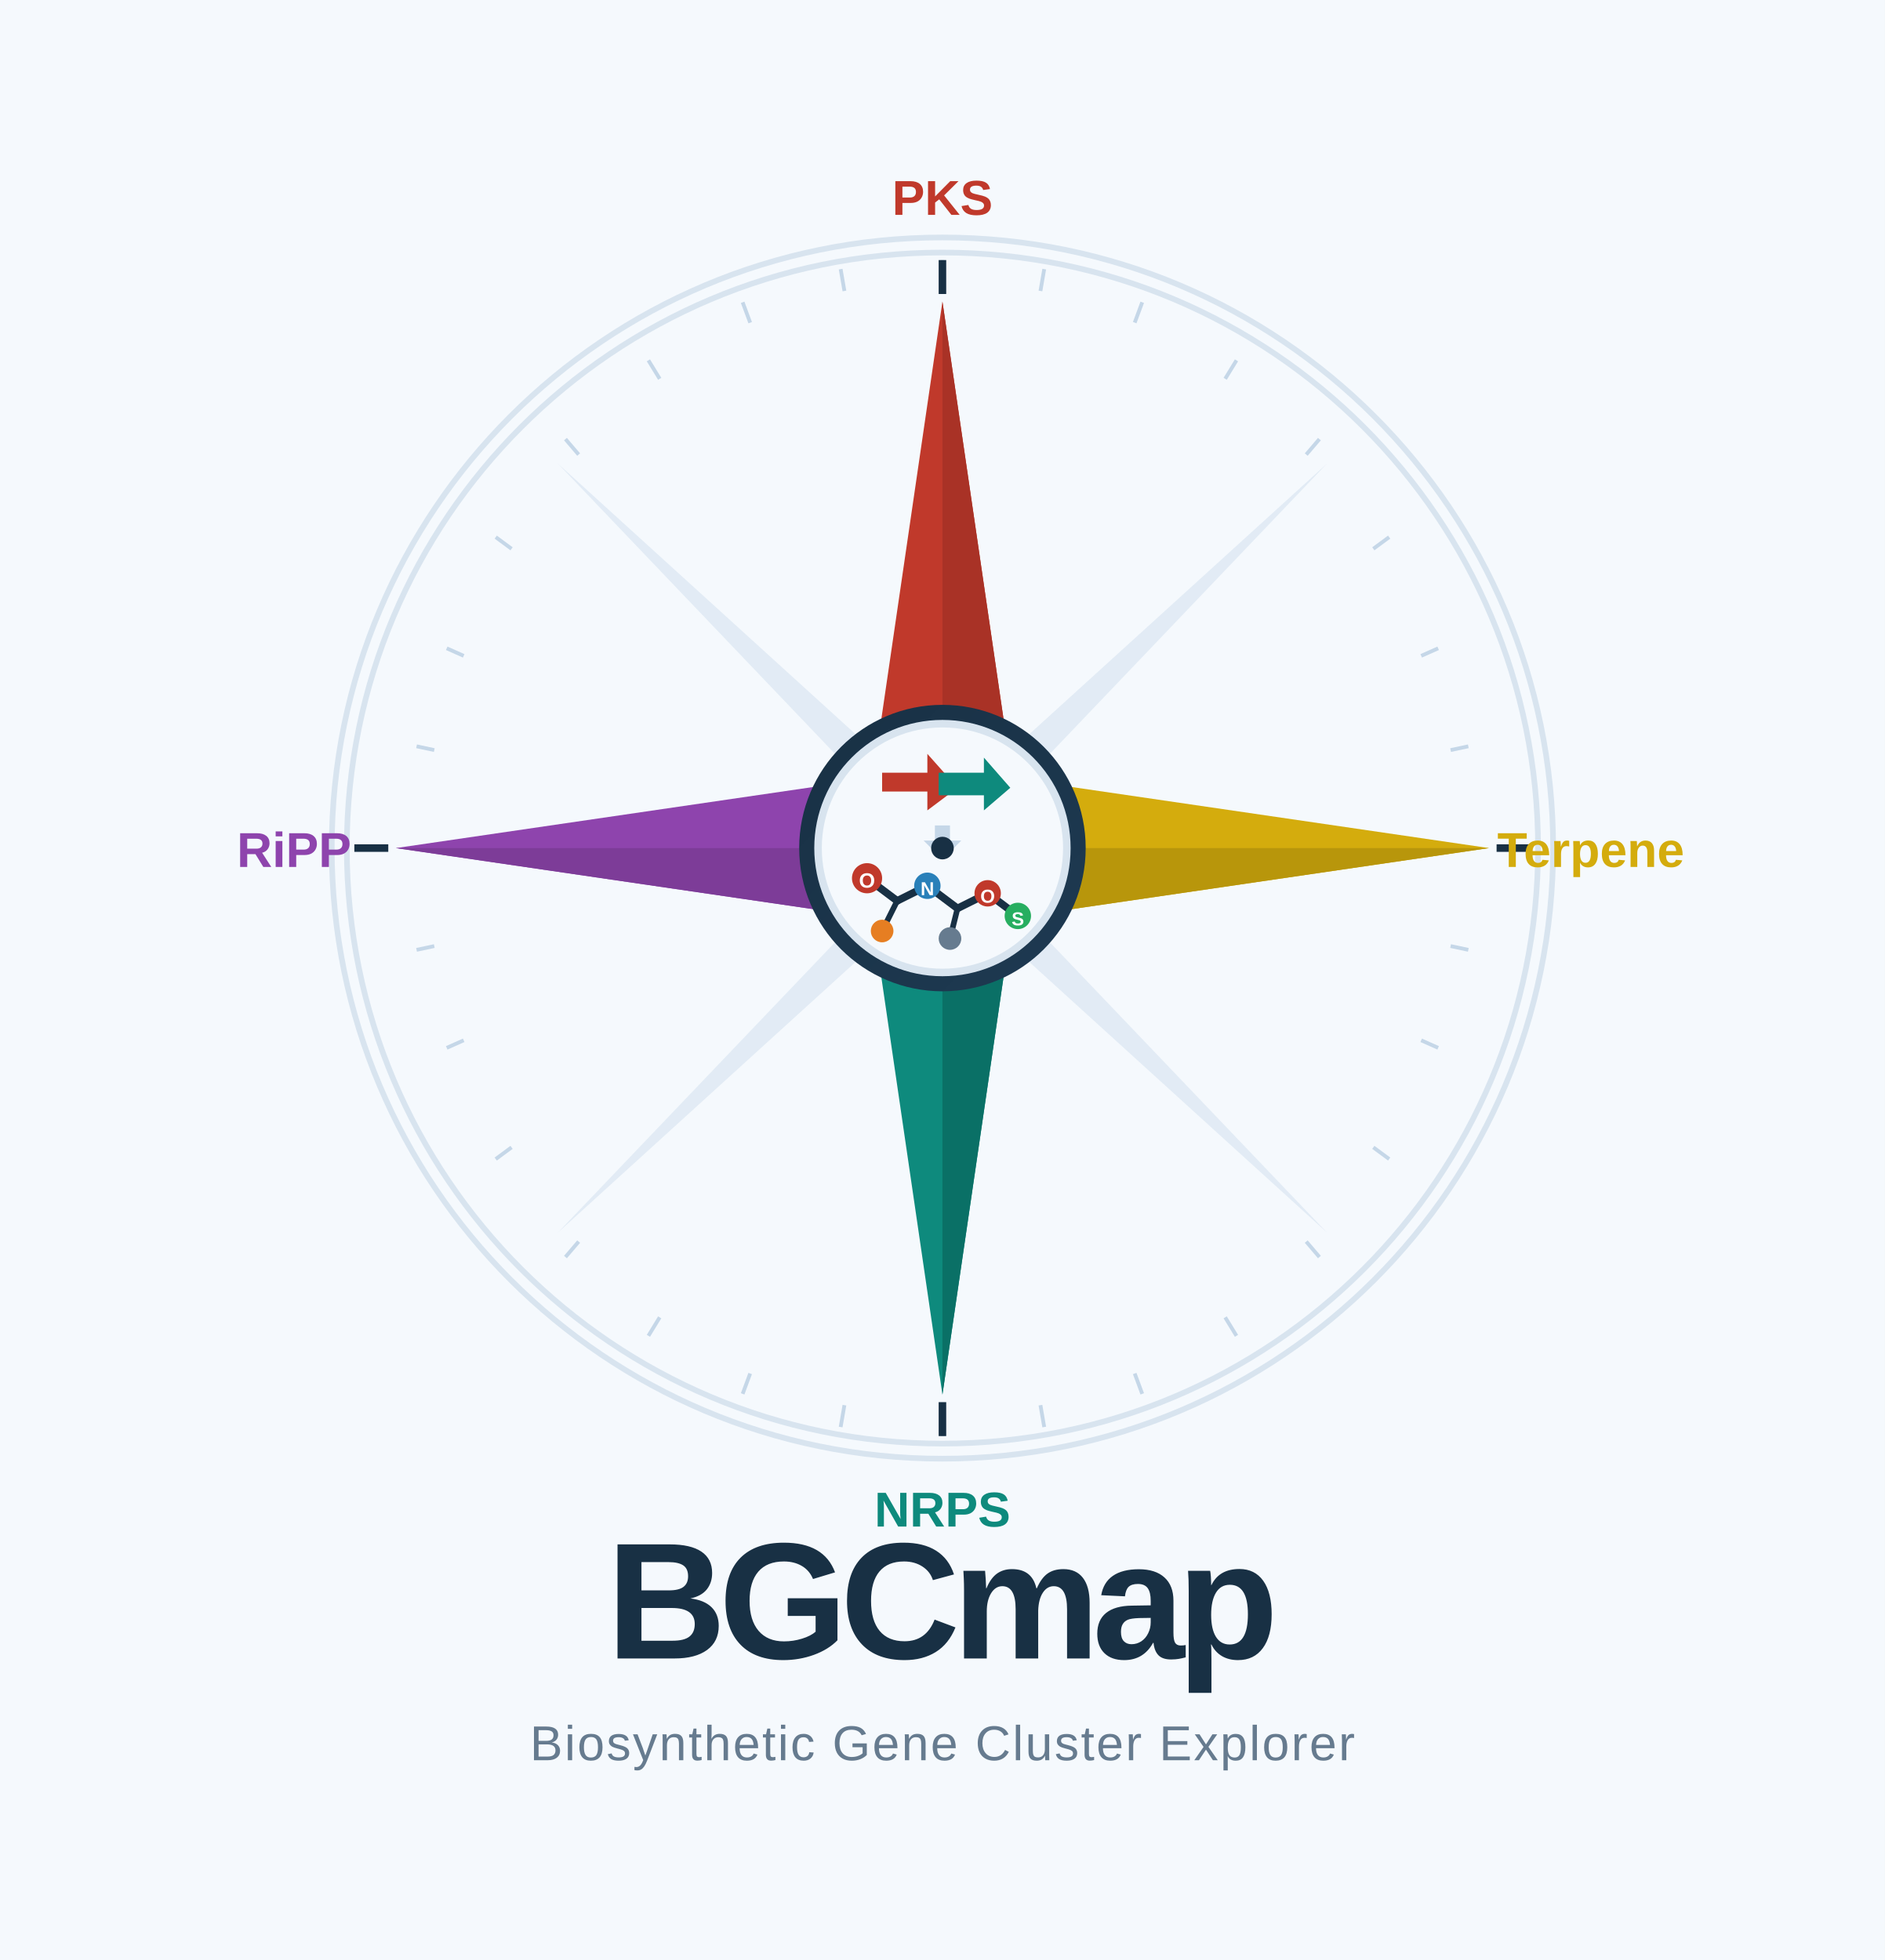
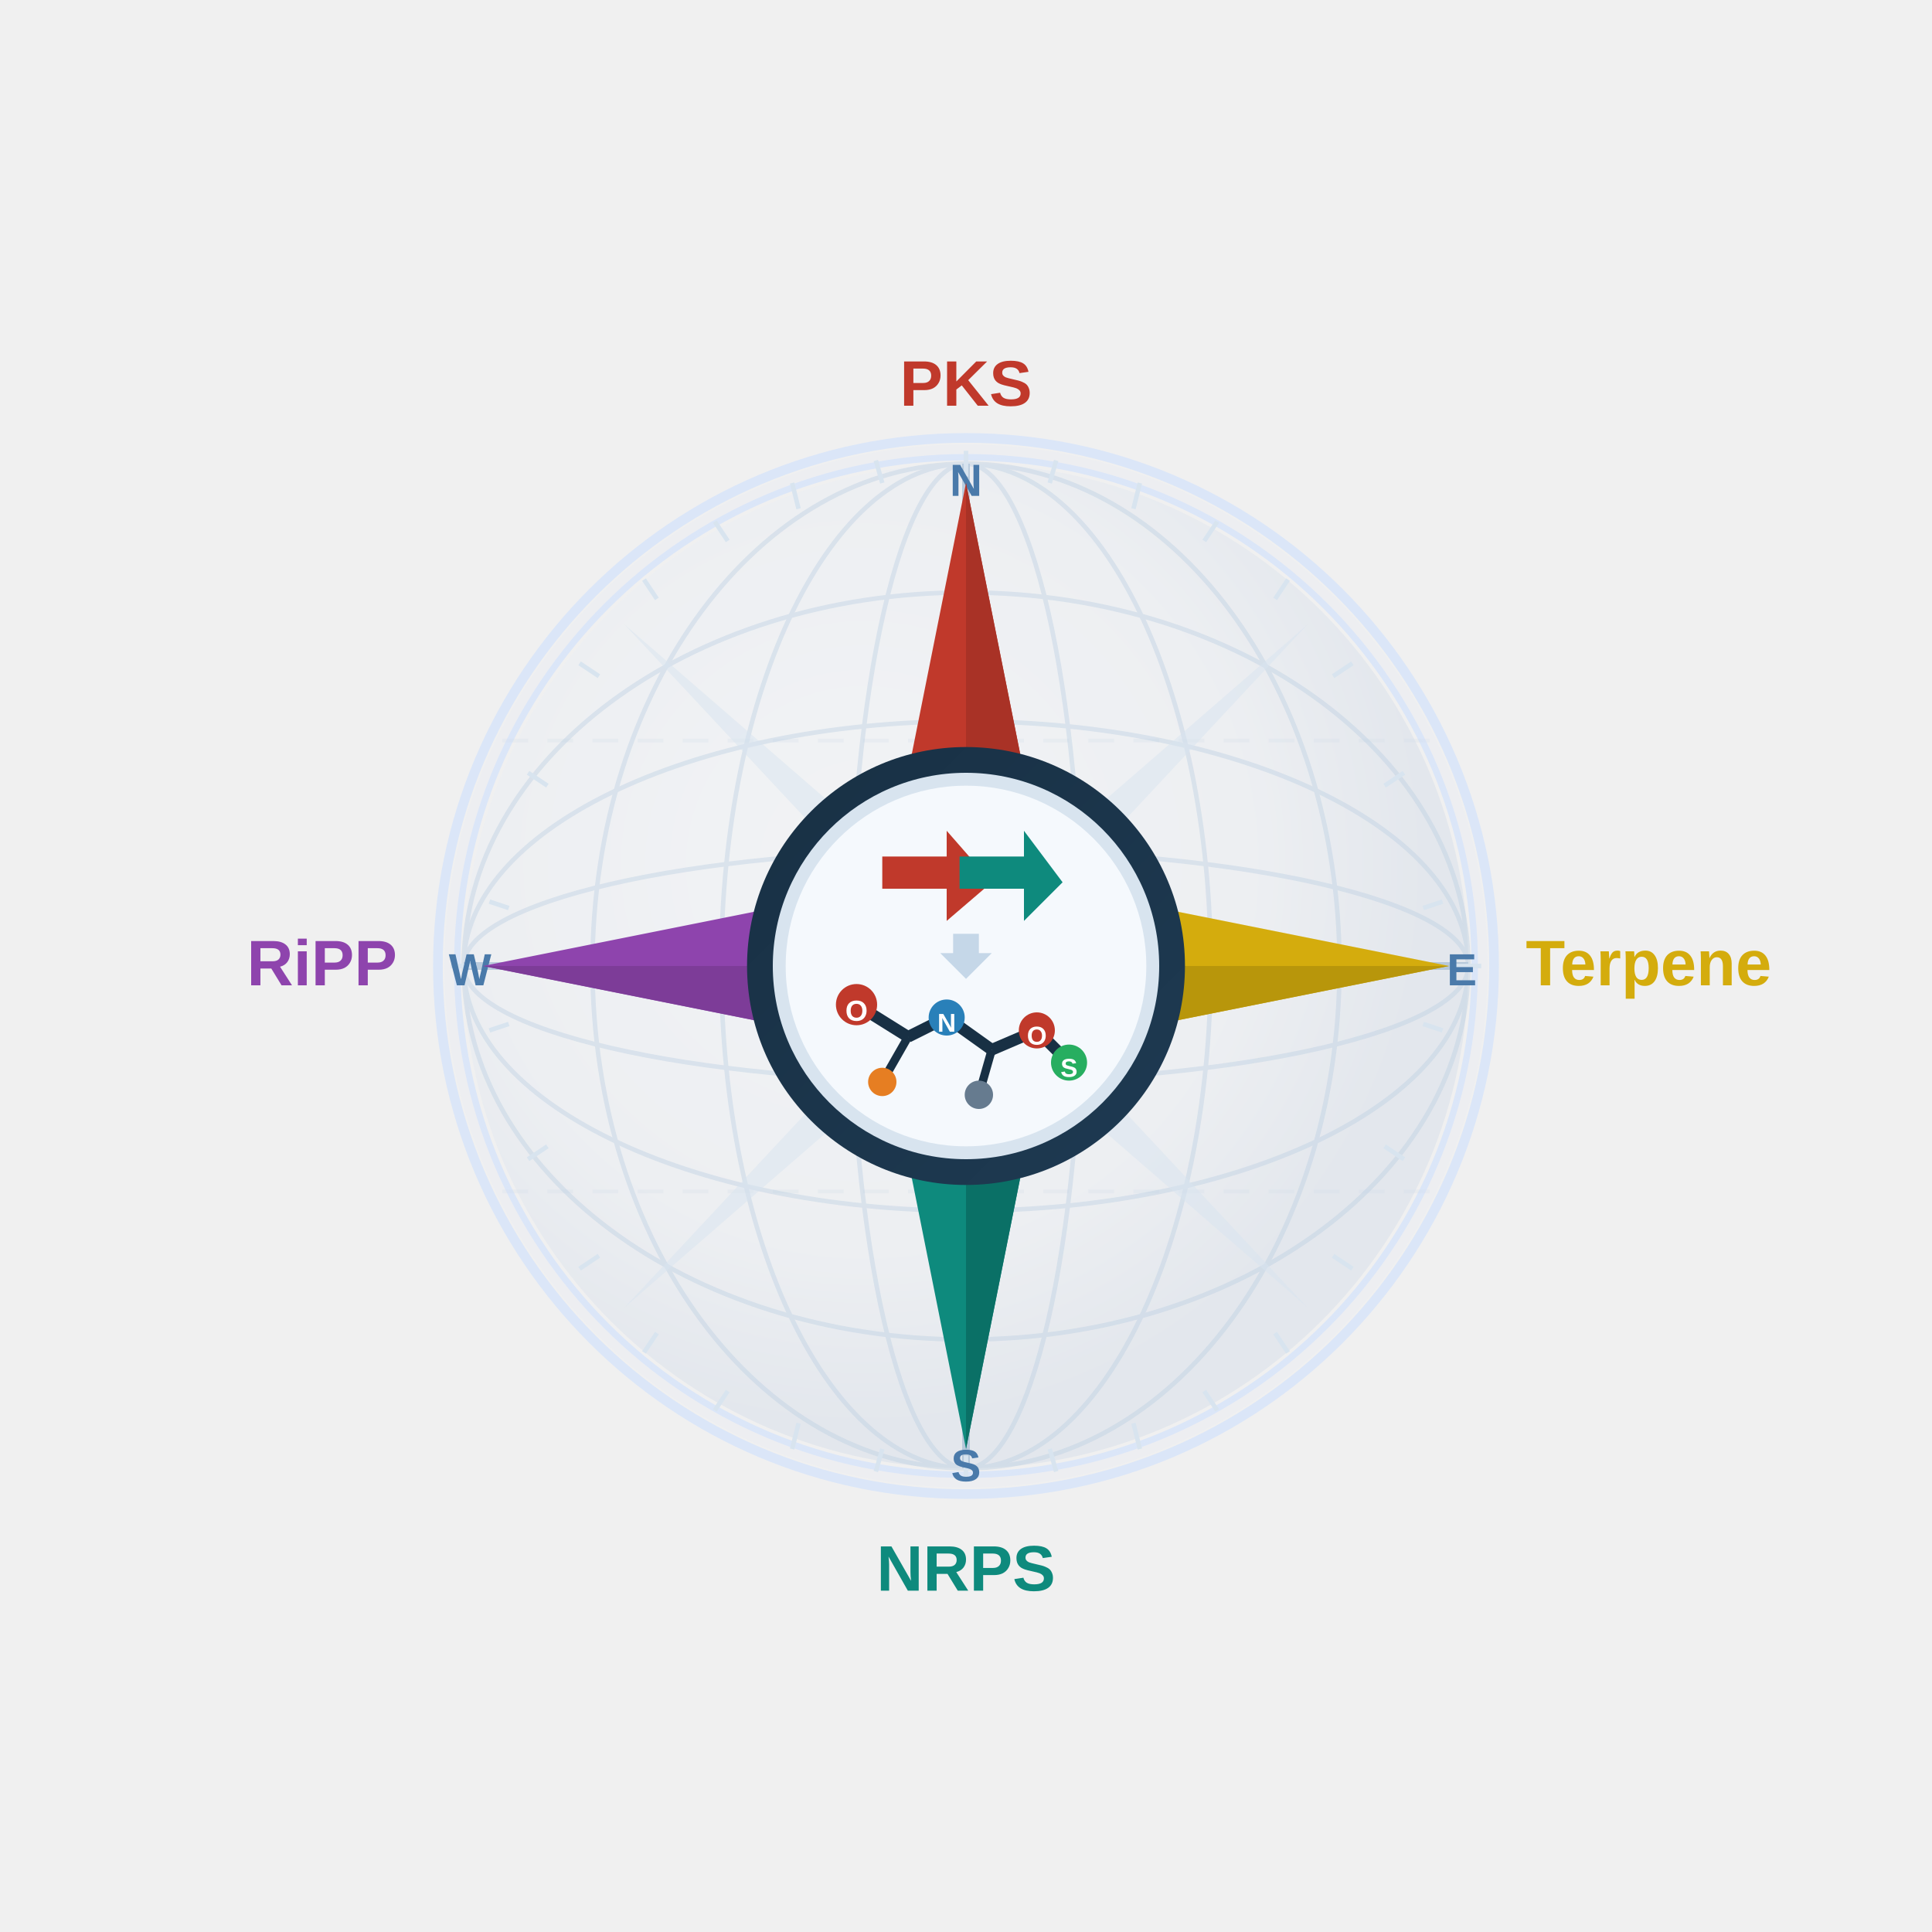
- <svg xmlns="http://www.w3.org/2000/svg" viewBox="0 0 500 520" width="500" height="520">
+ <svg xmlns="http://www.w3.org/2000/svg" viewBox="0 0 300 300" width="300" height="300">
  <defs>
    <linearGradient id="ink" x1="0%" y1="0%" x2="100%" y2="100%">
      <stop offset="0%" stop-color="#183044" />
      <stop offset="100%" stop-color="#1e3a52" />
    </linearGradient>
+     <radialGradient id="globe" cx="40%" cy="40%" r="55%">
+       <stop offset="0%" stop-color="#f5f9fd" />
+       <stop offset="70%" stop-color="#e8edf5" />
+       <stop offset="100%" stop-color="#d0dae8" />
+     </radialGradient>
  </defs>
-   <rect width="500" height="520" fill="#f5f9fd" />
-   <g transform="translate(250, 225)">
-     <circle cx="0" cy="0" r="162" fill="none" stroke="#d8e4ef" stroke-width="1.5" />
-     <circle cx="0" cy="0" r="158" fill="none" stroke="#d8e4ef" stroke-width="1.5" />
-     <g stroke="#c5d7e8" stroke-width="1">
-       <line x1="0" y1="-156" x2="0" y2="-150" />
-       <line x1="27" y1="-153.6" x2="26" y2="-147.8" />
-       <line x1="53" y1="-144.8" x2="51" y2="-139.4" />
-       <line x1="78" y1="-129.4" x2="75" y2="-124.5" />
-       <line x1="100" y1="-108.5" x2="96.5" y2="-104.4" />
-       <line x1="118.5" y1="-82.5" x2="114.3" y2="-79.4" />
-       <line x1="131.5" y1="-53" x2="127" y2="-51" />
-       <line x1="139.5" y1="-27" x2="134.8" y2="-26" />
-       <line x1="156" y1="0" x2="150" y2="0" />
-       <line x1="139.5" y1="27" x2="134.8" y2="26" />
-       <line x1="131.5" y1="53" x2="127" y2="51" />
-       <line x1="118.5" y1="82.5" x2="114.3" y2="79.4" />
-       <line x1="100" y1="108.5" x2="96.5" y2="104.4" />
-       <line x1="78" y1="129.4" x2="75" y2="124.5" />
-       <line x1="53" y1="144.8" x2="51" y2="139.4" />
-       <line x1="27" y1="153.6" x2="26" y2="147.8" />
-       <line x1="0" y1="156" x2="0" y2="150" />
-       <line x1="-27" y1="153.6" x2="-26" y2="147.8" />
-       <line x1="-53" y1="144.8" x2="-51" y2="139.4" />
-       <line x1="-78" y1="129.4" x2="-75" y2="124.5" />
-       <line x1="-100" y1="108.5" x2="-96.5" y2="104.4" />
-       <line x1="-118.5" y1="82.5" x2="-114.3" y2="79.4" />
-       <line x1="-131.5" y1="53" x2="-127" y2="51" />
-       <line x1="-139.5" y1="27" x2="-134.8" y2="26" />
-       <line x1="-156" y1="0" x2="-150" y2="0" />
-       <line x1="-139.5" y1="-27" x2="-134.8" y2="-26" />
-       <line x1="-131.5" y1="-53" x2="-127" y2="-51" />
-       <line x1="-118.5" y1="-82.5" x2="-114.3" y2="-79.4" />
-       <line x1="-100" y1="-108.5" x2="-96.5" y2="-104.4" />
-       <line x1="-78" y1="-129.4" x2="-75" y2="-124.5" />
-       <line x1="-53" y1="-144.8" x2="-51" y2="-139.4" />
-       <line x1="-27" y1="-153.6" x2="-26" y2="-147.8" />
+   <g transform="translate(150, 150)">
+     <circle cx="0" cy="0" r="82" fill="none" stroke="#dbe6f8" stroke-width="1.5" />
+     <circle cx="0" cy="0" r="79" fill="none" stroke="#dbe6f8" stroke-width="1" />
+     <circle cx="0" cy="0" r="78" fill="url(#globe)" opacity="0.4" />
+     <line x1="0" y1="-78" x2="0" y2="78" stroke="#8aaac8" stroke-width="1.2" opacity="0.5" />
+     <line x1="-78" y1="0" x2="78" y2="0" stroke="#8aaac8" stroke-width="1.2" opacity="0.5" />
+     <line x1="-72" y1="-35" x2="72" y2="-35" stroke="#d0dce8" stroke-width="0.6" stroke-dasharray="4,3" opacity="0.25" />
+     <line x1="-72" y1="35" x2="72" y2="35" stroke="#d0dce8" stroke-width="0.6" stroke-dasharray="4,3" opacity="0.25" />
+     <g stroke="#b8cce0" stroke-width="0.7" fill="none" opacity="0.4">
+       <ellipse cx="0" cy="0" rx="78" ry="18" />
+       <ellipse cx="0" cy="0" rx="78" ry="38" />
+       <ellipse cx="0" cy="0" rx="78" ry="58" />
+       <ellipse cx="0" cy="0" rx="18" ry="78" />
+       <ellipse cx="0" cy="0" rx="38" ry="78" />
+       <ellipse cx="0" cy="0" rx="58" ry="78" />
    </g>
-     <g stroke="#183044" stroke-width="2">
-       <line x1="0" y1="-156" x2="0" y2="-147" />
-       <line x1="156" y1="0" x2="147" y2="0" />
-       <line x1="0" y1="156" x2="0" y2="147" />
-       <line x1="-156" y1="0" x2="-147" y2="0" />
+     <circle cx="0" cy="0" r="80" fill="none" stroke="#dbe6f8" stroke-width="2" opacity="0.15" />
+     <g stroke="#d8e4ef" stroke-width="0.7">
+       <line x1="0" y1="-80" x2="0" y2="-76" />
+       <line x1="14" y1="-78.5" x2="13" y2="-75" />
+       <line x1="27" y1="-75" x2="26" y2="-71" />
+       <line x1="39" y1="-69" x2="37" y2="-66" />
+       <line x1="50" y1="-60" x2="48" y2="-57" />
+       <line x1="60" y1="-47" x2="57" y2="-45" />
+       <line x1="68" y1="-30" x2="65" y2="-28" />
+       <line x1="74" y1="-10" x2="71" y2="-9" />
+       <line x1="80" y1="0" x2="76" y2="0" />
+       <line x1="74" y1="10" x2="71" y2="9" />
+       <line x1="68" y1="30" x2="65" y2="28" />
+       <line x1="60" y1="47" x2="57" y2="45" />
+       <line x1="50" y1="60" x2="48" y2="57" />
+       <line x1="39" y1="69" x2="37" y2="66" />
+       <line x1="27" y1="75" x2="26" y2="71" />
+       <line x1="14" y1="78.5" x2="13" y2="75" />
+       <line x1="0" y1="80" x2="0" y2="76" />
+       <line x1="-14" y1="78.5" x2="-13" y2="75" />
+       <line x1="-27" y1="75" x2="-26" y2="71" />
+       <line x1="-39" y1="69" x2="-37" y2="66" />
+       <line x1="-50" y1="60" x2="-48" y2="57" />
+       <line x1="-60" y1="47" x2="-57" y2="45" />
+       <line x1="-68" y1="30" x2="-65" y2="28" />
+       <line x1="-74" y1="10" x2="-71" y2="9" />
+       <line x1="-80" y1="0" x2="-76" y2="0" />
+       <line x1="-74" y1="-10" x2="-71" y2="-9" />
+       <line x1="-68" y1="-30" x2="-65" y2="-28" />
+       <line x1="-60" y1="-47" x2="-57" y2="-45" />
+       <line x1="-50" y1="-60" x2="-48" y2="-57" />
+       <line x1="-39" y1="-69" x2="-37" y2="-66" />
+       <line x1="-27" y1="-75" x2="-26" y2="-71" />
+       <line x1="-14" y1="-78.5" x2="-13" y2="-75" />
    </g>
-     <polygon points="0,-145 -18,-22 0,-35 18,-22" fill="#c0392b" />
-     <polygon points="0,-145 18,-22 0,-35" fill="#a93226" />
-     <polygon points="0,145 -18,22 0,35 18,22" fill="#0e8a7d" />
-     <polygon points="0,145 18,22 0,35" fill="#0a7066" />
-     <polygon points="145,0 22,-18 35,0 22,18" fill="#d4ac0d" />
-     <polygon points="145,0 22,18 35,0" fill="#b8960b" />
-     <polygon points="-145,0 -22,-18 -35,0 -22,18" fill="#8e44ad" />
-     <polygon points="-145,0 -22,18 -35,0" fill="#7d3c98" />
-     <polygon points="102,-102 18,-14 22,-18 14,-22" fill="#c5d7e8" opacity="0.4" />
-     <polygon points="102,102 18,14 22,18 14,22" fill="#c5d7e8" opacity="0.4" />
-     <polygon points="-102,-102 -18,-14 -22,-18 -14,-22" fill="#c5d7e8" opacity="0.4" />
-     <polygon points="-102,102 -18,14 -22,18 -14,22" fill="#c5d7e8" opacity="0.4" />
-     <circle cx="0" cy="0" r="38" fill="url(#ink)" />
-     <circle cx="0" cy="0" r="34" fill="#d8e4ef" />
-     <circle cx="0" cy="0" r="32" fill="#f5f9fd" />
-     <path d="M-16,-20 L-4,-20 L-4,-25 L4,-16 L-4,-10 L-4,-15 L-16,-15 Z" fill="#c0392b" />
-     <path d="M-1,-20 L11,-20 L11,-24 L18,-16 L11,-10 L11,-14 L-1,-14 Z" fill="#0e8a7d" />
-     <path d="M-2,-6 L2,-6 L2,-2 L5,-2 L0,3 L-5,-2 L-2,-2 Z" fill="#c5d7e8" />
-     <line x1="-20" y1="8" x2="-12" y2="14" stroke="#183044" stroke-width="2" stroke-linecap="round" />
-     <line x1="-12" y1="14" x2="-4" y2="10" stroke="#183044" stroke-width="2" stroke-linecap="round" />
-     <line x1="-4" y1="10" x2="4" y2="16" stroke="#183044" stroke-width="2" stroke-linecap="round" />
-     <line x1="4" y1="16" x2="12" y2="12" stroke="#183044" stroke-width="2" stroke-linecap="round" />
-     <line x1="12" y1="12" x2="20" y2="18" stroke="#183044" stroke-width="2" stroke-linecap="round" />
-     <line x1="-12" y1="14" x2="-16" y2="22" stroke="#183044" stroke-width="1.5" />
-     <line x1="4" y1="16" x2="2" y2="24" stroke="#183044" stroke-width="1.5" />
-     <circle cx="-20" cy="8" r="4" fill="#c0392b" />
-     <text x="-20" y="10.5" font-family="Arial,sans-serif" font-weight="700" font-size="5.5" fill="white" text-anchor="middle">O</text>
-     <circle cx="-4" cy="10" r="3.5" fill="#2980b9" />
-     <text x="-4" y="12.5" font-family="Arial,sans-serif" font-weight="700" font-size="5" fill="white" text-anchor="middle">N</text>
-     <circle cx="12" cy="12" r="3.5" fill="#c0392b" />
-     <text x="12" y="14.5" font-family="Arial,sans-serif" font-weight="700" font-size="5" fill="white" text-anchor="middle">O</text>
-     <circle cx="20" cy="18" r="3.5" fill="#27ae60" />
-     <text x="20" y="20.5" font-family="Arial,sans-serif" font-weight="700" font-size="5" fill="white" text-anchor="middle">S</text>
-     <circle cx="-16" cy="22" r="3" fill="#e67e22" />
-     <circle cx="2" cy="24" r="3" fill="#667b8f" />
-     <circle cx="0" cy="0" r="3" fill="#183044" />
-     <text x="0" y="-168" font-family="'Helvetica Neue',Arial,sans-serif" font-weight="700" font-size="13" fill="#c0392b" text-anchor="middle">PKS</text>
-     <text x="172" y="5" font-family="'Helvetica Neue',Arial,sans-serif" font-weight="700" font-size="13" fill="#d4ac0d" text-anchor="middle">Terpene</text>
-     <text x="0" y="180" font-family="'Helvetica Neue',Arial,sans-serif" font-weight="700" font-size="13" fill="#0e8a7d" text-anchor="middle">NRPS</text>
-     <text x="-172" y="5" font-family="'Helvetica Neue',Arial,sans-serif" font-weight="700" font-size="13" fill="#8e44ad" text-anchor="middle">RiPP</text>
+     <g font-family="'Helvetica Neue',Arial,sans-serif" font-weight="800" font-size="7" fill="#4a7aaa" text-anchor="middle">
+       <text x="0" y="-73">N</text>
+       <text x="77" y="3">E</text>
+       <text x="0" y="80">S</text>
+       <text x="-77" y="3">W</text>
+     </g>
+     <polygon points="0,-75 -12,-15 0,-24 12,-15" fill="#c0392b" />
+     <polygon points="0,-75 12,-15 0,-24" fill="#a93226" />
+     <polygon points="0,75 -12,15 0,24 12,15" fill="#0e8a7d" />
+     <polygon points="0,75 12,15 0,24" fill="#0a7066" />
+     <polygon points="75,0 15,-12 24,0 15,12" fill="#d4ac0d" />
+     <polygon points="75,0 15,12 24,0" fill="#b8960b" />
+     <polygon points="-75,0 -15,-12 -24,0 -15,12" fill="#8e44ad" />
+     <polygon points="-75,0 -15,12 -24,0" fill="#7d3c98" />
+     <polygon points="53,-53 11,-8 14,-11 8,-14" fill="#d8e4ef" opacity="0.5" />
+     <polygon points="53,53 11,8 14,11 8,14" fill="#d8e4ef" opacity="0.5" />
+     <polygon points="-53,-53 -11,-8 -14,-11 -8,-14" fill="#d8e4ef" opacity="0.5" />
+     <polygon points="-53,53 -11,8 -14,11 -8,14" fill="#d8e4ef" opacity="0.5" />
+     <circle cx="0" cy="0" r="34" fill="url(#ink)" />
+     <circle cx="0" cy="0" r="30" fill="#d8e4ef" />
+     <circle cx="0" cy="0" r="28" fill="#f5f9fd" />
+     <path d="M-13,-17 L-3,-17 L-3,-21 L4,-13 L-3,-7 L-3,-12 L-13,-12 Z" fill="#c0392b" />
+     <path d="M-1,-17 L9,-17 L9,-21 L15,-13 L9,-7 L9,-12 L-1,-12 Z" fill="#0e8a7d" />
+     <path d="M-2,-5 L2,-5 L2,-2 L4,-2 L0,2 L-4,-2 L-2,-2 Z" fill="#c5d7e8" />
+     <line x1="-17" y1="6" x2="-9" y2="11" stroke="#183044" stroke-width="1.8" />
+     <line x1="-9" y1="11" x2="-3" y2="8" stroke="#183044" stroke-width="1.8" />
+     <line x1="-3" y1="8" x2="4" y2="13" stroke="#183044" stroke-width="1.8" />
+     <line x1="4" y1="13" x2="11" y2="10" stroke="#183044" stroke-width="1.8" />
+     <line x1="11" y1="10" x2="16" y2="15" stroke="#183044" stroke-width="1.8" />
+     <line x1="-9" y1="11" x2="-13" y2="18" stroke="#183044" stroke-width="1.3" />
+     <line x1="4" y1="13" x2="2" y2="20" stroke="#183044" stroke-width="1.3" />
+     <circle cx="-17" cy="6" r="3.2" fill="#c0392b" />
+     <text x="-17" y="8.5" font-family="Arial,sans-serif" font-weight="700" font-size="4.5" fill="white" text-anchor="middle">O</text>
+     <circle cx="-3" cy="8" r="2.8" fill="#2980b9" />
+     <text x="-3" y="10.2" font-family="Arial,sans-serif" font-weight="700" font-size="4" fill="white" text-anchor="middle">N</text>
+     <circle cx="11" cy="10" r="2.8" fill="#c0392b" />
+     <text x="11" y="12.2" font-family="Arial,sans-serif" font-weight="700" font-size="4" fill="white" text-anchor="middle">O</text>
+     <circle cx="16" cy="15" r="2.8" fill="#27ae60" />
+     <text x="16" y="17.2" font-family="Arial,sans-serif" font-weight="700" font-size="4" fill="white" text-anchor="middle">S</text>
+     <circle cx="-13" cy="18" r="2.2" fill="#e67e22" />
+     <circle cx="2" cy="20" r="2.2" fill="#667b8f" />
+     <g font-family="'Helvetica Neue',Arial,sans-serif" font-weight="700" font-size="10" text-anchor="middle">
+       <text x="0" y="-87" fill="#c0392b">PKS</text>
+       <text x="106" y="3" fill="#d4ac0d">Terpene</text>
+       <text x="0" y="97" fill="#0e8a7d">NRPS</text>
+       <text x="-100" y="3" fill="#8e44ad">RiPP</text>
+     </g>
  </g>
-   <text x="250" y="440" font-family="'Helvetica Neue',Arial,sans-serif" font-weight="800" font-size="44" fill="#183044" text-anchor="middle" letter-spacing="-2">BGCmap</text>
-   <text x="250" y="467" font-family="'Helvetica Neue',Arial,sans-serif" font-weight="400" font-size="13" fill="#667b8f" text-anchor="middle" letter-spacing="0.5">Biosynthetic Gene Cluster Explorer</text>
</svg>
